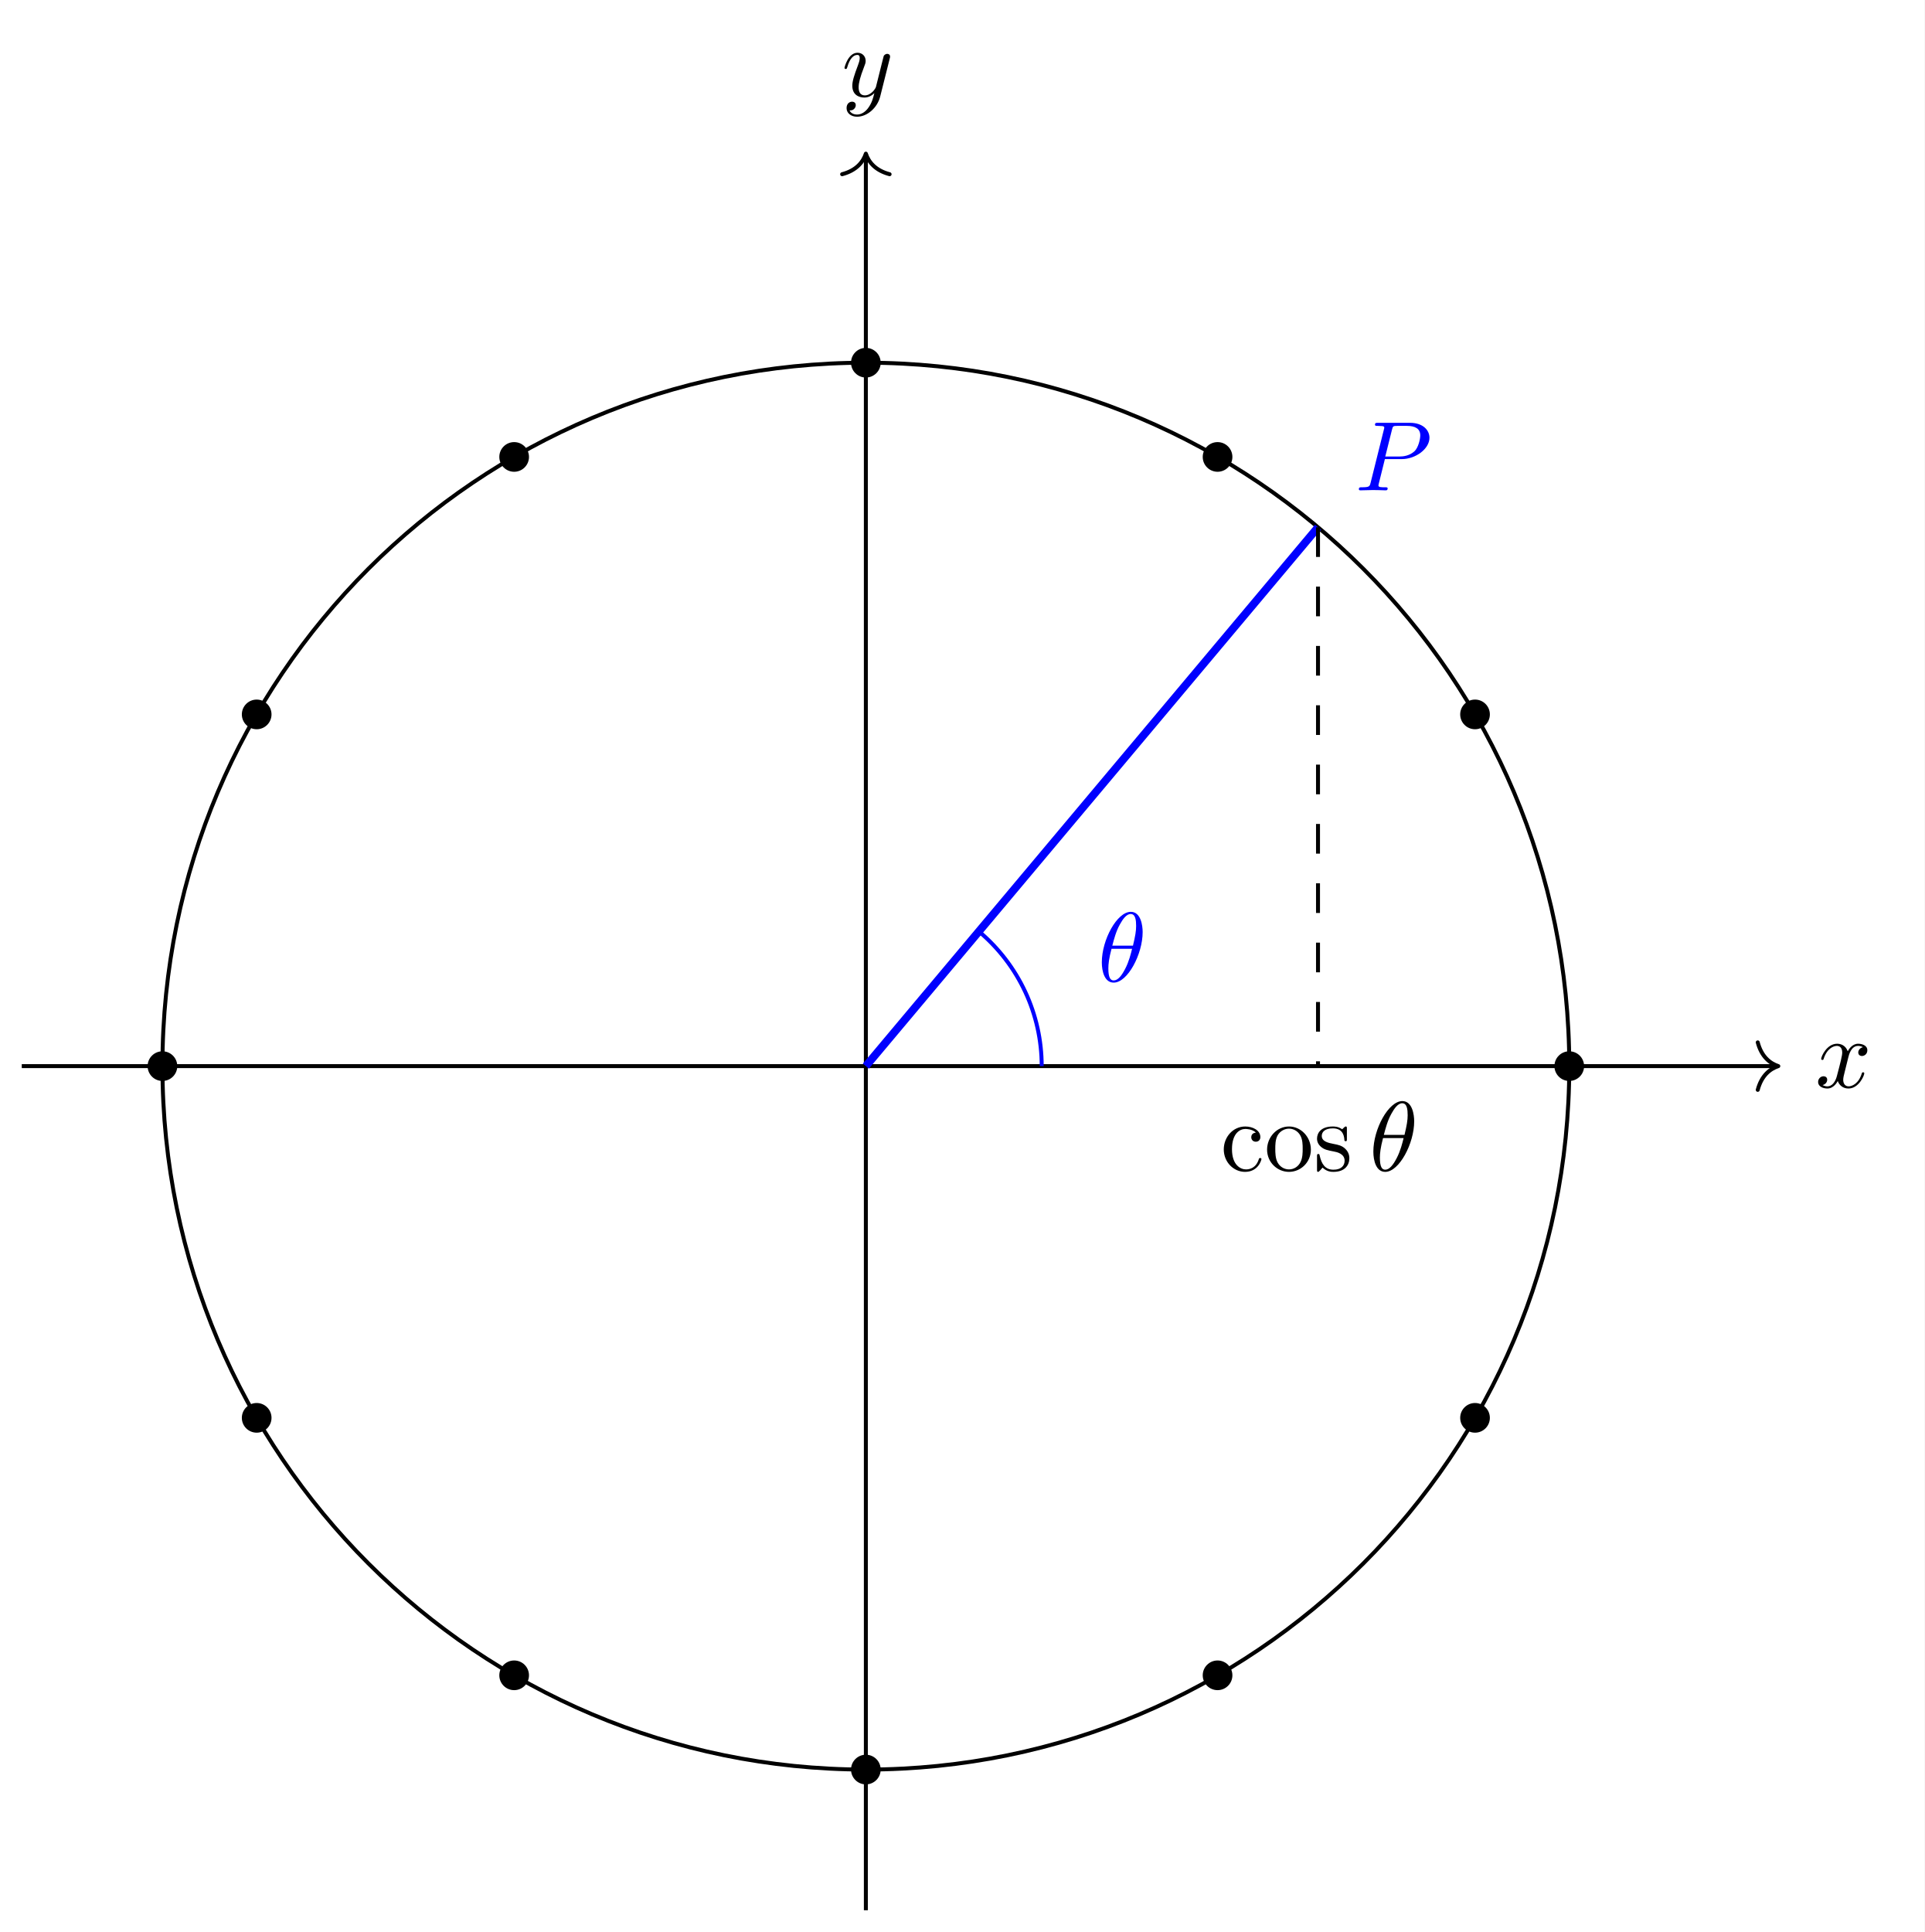
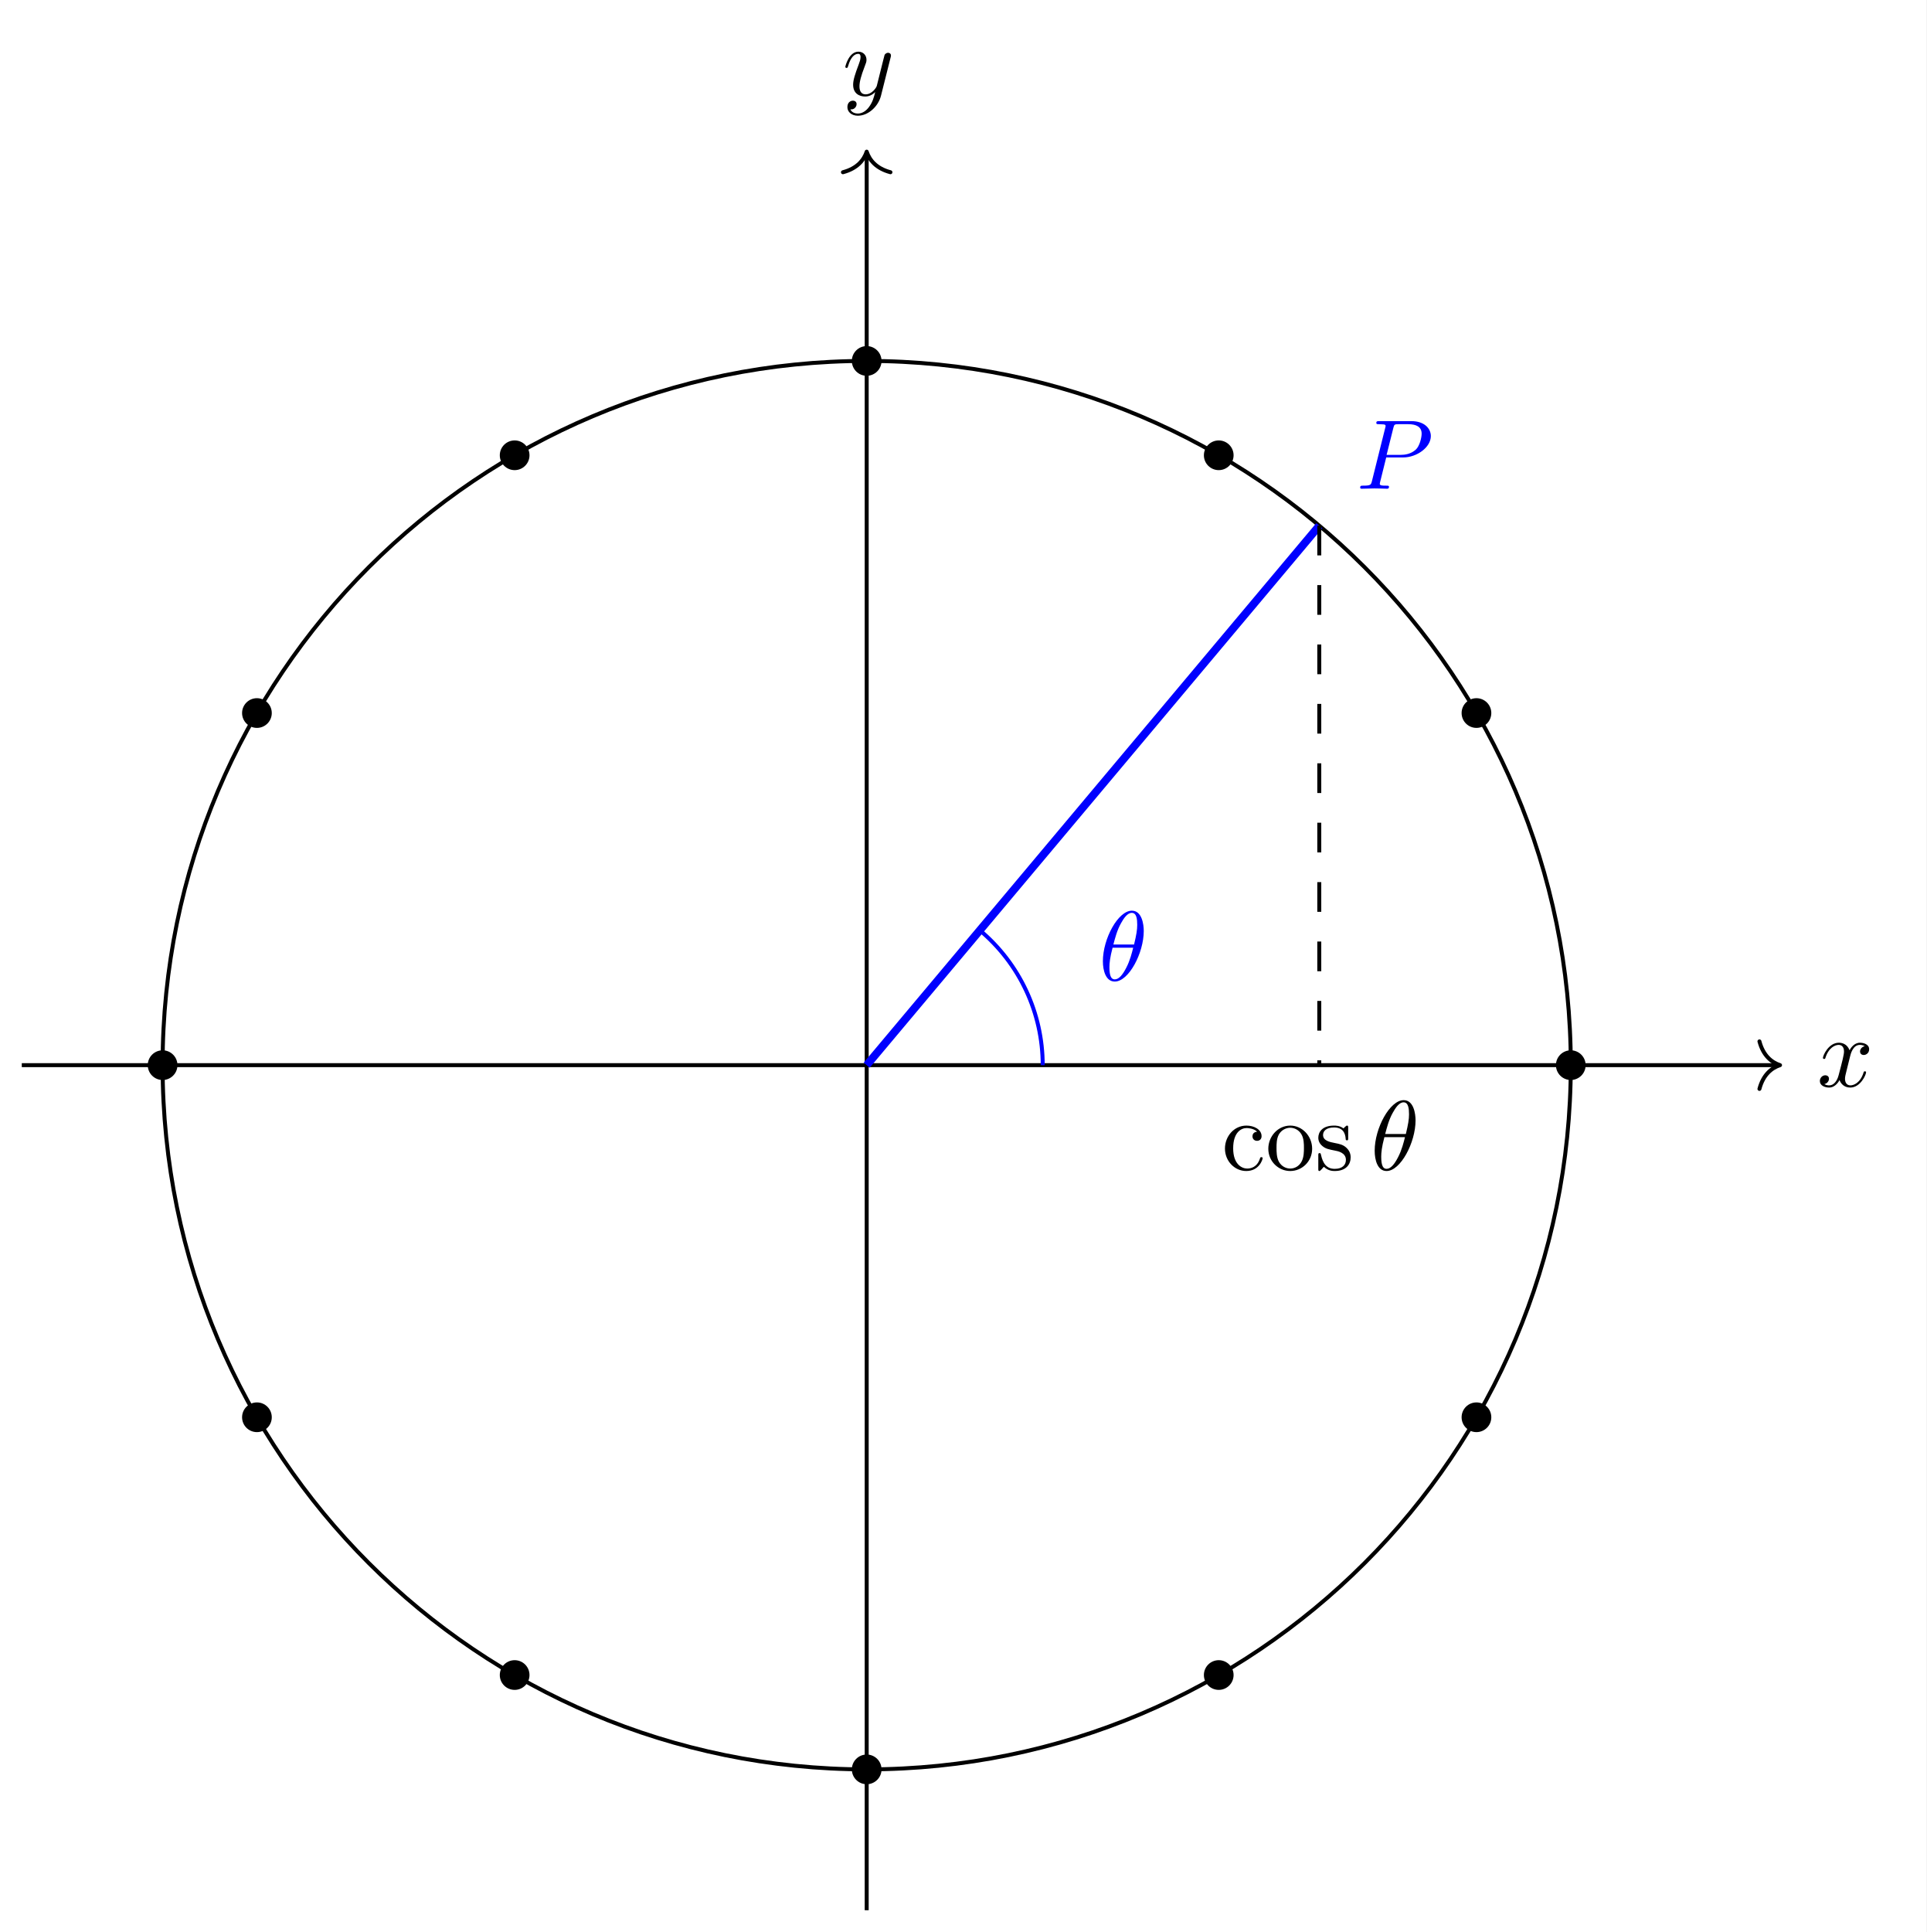
- <svg xmlns="http://www.w3.org/2000/svg" viewBox="-1.993 -192.644 193.889 194.637" width="193.889pt" height="194.637pt" role="img" aria-labelledby="tr-title">
-   <rect x="-1.993" y="-192.644" width="193.889" height="194.637" fill="#ffffff" />
+ <svg xmlns="http://www.w3.org/2000/svg" viewBox="-1.993 -192.425 193.889 194.417" width="193.889pt" height="194.417pt" role="img" aria-labelledby="tr-title">
+   <rect x="-1.993" y="-192.425" width="193.889" height="194.417" fill="#ffffff" />
  <defs>
    <path id="tr-g1319" d="M527 376 C527 428 468 442 434 442 C376 442 341 389 329 366 C304 432 250 442 221 442 C117 442 60 313 60 288 C60 278 72 278 72 278 C80 278 83 280 85 289 C119 395 185 420 219 420 C238 420 273 411 273 353 C273 322 256 255 219 115 C203 53 168 11 124 11 C118 11 95 11 74 24 C99 29 121 50 121 78 C121 105 99 113 84 113 C54 113 29 87 29 55 C29 9 79 -11 123 -11 C189 -11 225 59 228 65 C240 28 276 -11 336 -11 C439 -11 496 118 496 143 C496 153 487 153 484 153 C475 153 473 149 471 142 C438 35 370 11 338 11 C299 11 283 43 283 77 C283 99 289 121 300 165 L334 302 C340 328 363 420 433 420 C438 420 462 420 483 407 C455 402 435 377 435 353 C435 337 446 318 473 318 C495 318 527 336 527 376 Z" />
    <path id="tr-g1320" d="M490 404 C490 422 476 431 461 431 C451 431 435 425 426 410 C424 405 416 374 412 356 L392 276 L347 96 C343 81 300 11 234 11 C183 11 172 55 172 92 C172 138 189 200 223 288 C239 329 243 340 243 360 C243 405 211 442 161 442 C66 442 29 297 29 288 C29 278 41 278 41 278 C51 278 52 280 57 296 C84 390 124 420 158 420 C166 420 183 420 183 388 C183 363 173 337 166 318 C126 212 108 155 108 108 C108 19 171 -11 230 -11 C269 -11 303 6 331 34 C318 -18 306 -67 266 -120 C240 -154 202 -183 156 -183 C142 -183 97 -180 80 -141 C96 -141 109 -141 123 -129 C133 -120 143 -107 143 -88 C143 -57 116 -53 106 -53 C83 -53 50 -69 50 -118 C50 -168 94 -205 156 -205 C259 -205 362 -114 390 -1 L486 381 C490 395 490 397 490 404 Z" />
    <path id="tr-g1285" d="M754 532 C754 609 688 683 557 683 L233 683 C214 683 203 683 203 664 C203 652 212 652 232 652 C245 652 263 651 275 650 C291 648 297 645 297 634 C297 630 296 627 293 615 L159 78 C149 39 147 31 68 31 C51 31 40 31 40 12 C40 0 52 0 55 0 L182 3 L246 2 C268 2 290 0 311 0 C318 0 331 0 331 20 C331 31 322 31 303 31 C266 31 238 31 238 49 C238 55 240 60 241 66 L303 316 L473 316 C615 316 754 420 754 532 Z M661 556 C661 517 641 431 602 395 C552 350 492 342 448 342 L307 342 L375 614 C384 649 386 652 429 652 L525 652 C608 652 661 625 661 556 Z" />
    <path id="tr-g4466" d="M455 500 C455 566 437 705 335 705 C196 705 42 423 42 194 C42 100 71 -11 162 -11 C303 -11 455 276 455 500 Z M389 562 C389 513 381 462 357 363 L148 363 C165 427 185 507 225 578 C252 627 289 683 334 683 C383 683 389 619 389 562 Z M348 331 C337 285 316 200 278 128 C243 60 205 11 162 11 C129 11 108 40 108 133 C108 175 114 233 140 331 Z" />
    <path id="tr-g68" d="M415 119 C415 129 405 129 402 129 C393 129 391 125 389 119 C360 26 295 14 258 14 C205 14 117 57 117 218 C117 381 199 423 252 423 C261 423 324 422 359 386 C318 383 312 353 312 340 C312 314 330 294 358 294 C384 294 404 311 404 341 C404 409 328 448 251 448 C126 448 34 340 34 216 C34 88 133 -11 249 -11 C383 -11 415 109 415 119 Z" />
    <path id="tr-g80" d="M471 214 C471 342 371 448 250 448 C125 448 28 339 28 214 C28 85 132 -11 249 -11 C370 -11 471 87 471 214 Z M388 222 C388 186 388 132 366 88 C344 43 300 14 250 14 C207 14 163 35 136 81 C111 125 111 186 111 222 C111 261 111 315 135 359 C162 405 209 426 249 426 C293 426 336 404 362 361 C388 318 388 260 388 222 Z" />
    <path id="tr-g84" d="M360 128 C360 181 330 211 318 223 C285 255 246 263 204 271 C148 282 81 295 81 353 C81 388 107 429 193 429 C303 429 308 339 310 308 C311 299 322 299 322 299 C335 299 335 304 335 323 L335 424 C335 441 335 448 324 448 C319 448 317 448 304 436 C301 432 291 423 287 420 C249 448 208 448 193 448 C71 448 33 381 33 325 C33 290 49 262 76 240 C108 214 136 208 208 194 C230 190 312 174 312 102 C312 51 277 11 199 11 C115 11 79 68 60 153 C57 166 56 170 46 170 C33 170 33 163 33 145 L33 13 C33 -4 33 -11 44 -11 C49 -11 50 -10 69 9 C71 11 71 13 89 32 C133 -10 178 -11 199 -11 C314 -11 360 56 360 128 Z" />
  </defs>
  <path d="M0.199 -85.239 L176.966 -85.239" fill="none" stroke="#000000" stroke-width="0.399" stroke-miterlimit="10" />
  <path d="M175.093 -87.63 C175.472 -86.195 176.315 -85.518 177.165 -85.239 C176.315 -84.96 175.472 -84.282 175.093 -82.848" fill="none" stroke="#000000" stroke-width="0.399" stroke-linecap="round" stroke-linejoin="round" />
-   <g transform="translate(180.885 -83.092)" fill="#000000">
+   <g transform="translate(180.885 -83.094)" fill="#000000">
    <use href="#tr-g1319" transform="translate(0 0) scale(0.00996 -0.00996)" />
  </g>
  <path d="M85.239 -0.199 L85.239 -176.966" fill="none" stroke="#000000" stroke-width="0.399" stroke-miterlimit="10" />
  <path d="M82.848 -175.093 C84.282 -175.472 84.96 -176.315 85.239 -177.165 C85.518 -176.315 86.195 -175.472 87.63 -175.093" fill="none" stroke="#000000" stroke-width="0.399" stroke-linecap="round" stroke-linejoin="round" />
-   <g transform="translate(82.798 -182.927)" fill="#000000">
+   <g transform="translate(82.798 -182.822)" fill="#000000">
    <use href="#tr-g1320" transform="translate(0 0) scale(0.00996 -0.00996)" />
  </g>
  <path d="M85.239 -85.239 M156.105 -85.239 C156.105 -124.377 124.377 -156.105 85.239 -156.105 C46.1 -156.105 14.372 -124.377 14.372 -85.239 C14.372 -46.1 46.1 -14.372 85.239 -14.372 C124.377 -14.372 156.105 -46.1 156.105 -85.239 Z" fill="none" stroke="#000000" stroke-width="0.399" stroke-miterlimit="10" />
  <path d="M156.105 -85.239 M157.599 -85.239 C157.599 -86.064 156.93 -86.733 156.105 -86.733 C155.279 -86.733 154.61 -86.064 154.61 -85.239 C154.61 -84.413 155.279 -83.744 156.105 -83.744 C156.93 -83.744 157.599 -84.413 157.599 -85.239 Z" fill="#000000" />
  <path d="M146.611 -120.672 M148.105 -120.672 C148.105 -121.497 147.436 -122.166 146.611 -122.166 C145.785 -122.166 145.116 -121.497 145.116 -120.672 C145.116 -119.846 145.785 -119.177 146.611 -119.177 C147.436 -119.177 148.105 -119.846 148.105 -120.672 Z" fill="#000000" />
  <path d="M120.672 -146.611 M122.166 -146.611 C122.166 -147.436 121.497 -148.105 120.672 -148.105 C119.846 -148.105 119.177 -147.436 119.177 -146.611 C119.177 -145.785 119.846 -145.116 120.672 -145.116 C121.497 -145.116 122.166 -145.785 122.166 -146.611 Z" fill="#000000" />
  <path d="M85.239 -156.105 M86.733 -156.105 C86.733 -156.93 86.064 -157.599 85.239 -157.599 C84.413 -157.599 83.744 -156.93 83.744 -156.105 C83.744 -155.279 84.413 -154.61 85.239 -154.61 C86.064 -154.61 86.733 -155.279 86.733 -156.105 Z" fill="#000000" />
  <path d="M49.806 -146.611 M51.3 -146.611 C51.3 -147.436 50.631 -148.105 49.806 -148.105 C48.98 -148.105 48.311 -147.436 48.311 -146.611 C48.311 -145.785 48.98 -145.116 49.806 -145.116 C50.631 -145.116 51.3 -145.785 51.3 -146.611 Z" fill="#000000" />
  <path d="M23.867 -120.672 M25.361 -120.672 C25.361 -121.497 24.692 -122.166 23.867 -122.166 C23.041 -122.166 22.372 -121.497 22.372 -120.672 C22.372 -119.846 23.041 -119.177 23.867 -119.177 C24.692 -119.177 25.361 -119.846 25.361 -120.672 Z" fill="#000000" />
  <path d="M14.372 -85.239 M15.867 -85.239 C15.867 -86.064 15.198 -86.733 14.372 -86.733 C13.547 -86.733 12.878 -86.064 12.878 -85.239 C12.878 -84.413 13.547 -83.744 14.372 -83.744 C15.198 -83.744 15.867 -84.413 15.867 -85.239 Z" fill="#000000" />
  <path d="M23.867 -49.806 M25.361 -49.806 C25.361 -50.631 24.692 -51.3 23.867 -51.3 C23.041 -51.3 22.372 -50.631 22.372 -49.806 C22.372 -48.98 23.041 -48.311 23.867 -48.311 C24.692 -48.311 25.361 -48.98 25.361 -49.806 Z" fill="#000000" />
  <path d="M49.806 -23.867 M51.3 -23.867 C51.3 -24.692 50.631 -25.361 49.806 -25.361 C48.98 -25.361 48.311 -24.692 48.311 -23.867 C48.311 -23.041 48.98 -22.372 49.806 -22.372 C50.631 -22.372 51.3 -23.041 51.3 -23.867 Z" fill="#000000" />
  <path d="M85.239 -14.372 M86.733 -14.372 C86.733 -15.198 86.064 -15.867 85.239 -15.867 C84.413 -15.867 83.744 -15.198 83.744 -14.372 C83.744 -13.547 84.413 -12.878 85.239 -12.878 C86.064 -12.878 86.733 -13.547 86.733 -14.372 Z" fill="#000000" />
  <path d="M120.672 -23.867 M122.166 -23.867 C122.166 -24.692 121.497 -25.361 120.672 -25.361 C119.846 -25.361 119.177 -24.692 119.177 -23.867 C119.177 -23.041 119.846 -22.372 120.672 -22.372 C121.497 -22.372 122.166 -23.041 122.166 -23.867 Z" fill="#000000" />
  <path d="M146.611 -49.806 M148.105 -49.806 C148.105 -50.631 147.436 -51.3 146.611 -51.3 C145.785 -51.3 145.116 -50.631 145.116 -49.806 C145.116 -48.98 145.785 -48.311 146.611 -48.311 C147.436 -48.311 148.105 -48.98 148.105 -49.806 Z" fill="#000000" />
  <path d="M85.239 -85.239 L130.791 -139.525" fill="none" stroke="#0000ff" stroke-width="0.797" stroke-miterlimit="10" />
  <g transform="translate(134.51 -143.245)" fill="#0000ff">
    <use href="#tr-g1285" transform="translate(0 0) scale(0.00996 -0.00996)" />
  </g>
  <path d="M102.955 -85.239 C102.955 -90.476 100.638 -95.444 96.627 -98.81" fill="none" stroke="#0000ff" stroke-width="0.399" stroke-miterlimit="10" />
  <g transform="translate(108.593 -93.761)" fill="#0000ff">
    <use href="#tr-g4466" transform="translate(0 0) scale(0.00996 -0.00996)" />
  </g>
  <path d="M130.791 -139.525 L130.791 -85.239" fill="none" stroke="#000000" stroke-width="0.399" stroke-dasharray="2.989 2.989" stroke-miterlimit="10" />
  <g transform="translate(120.959 -74.695)" fill="#000000">
    <use href="#tr-g68" transform="translate(0 0) scale(0.00996 -0.00996)" />
    <use href="#tr-g80" transform="translate(4.423 0) scale(0.00996 -0.00996)" />
    <use href="#tr-g84" transform="translate(9.405 0) scale(0.00996 -0.00996)" />
    <use href="#tr-g4466" transform="translate(14.99 0) scale(0.00996 -0.00996)" />
  </g>
</svg>
